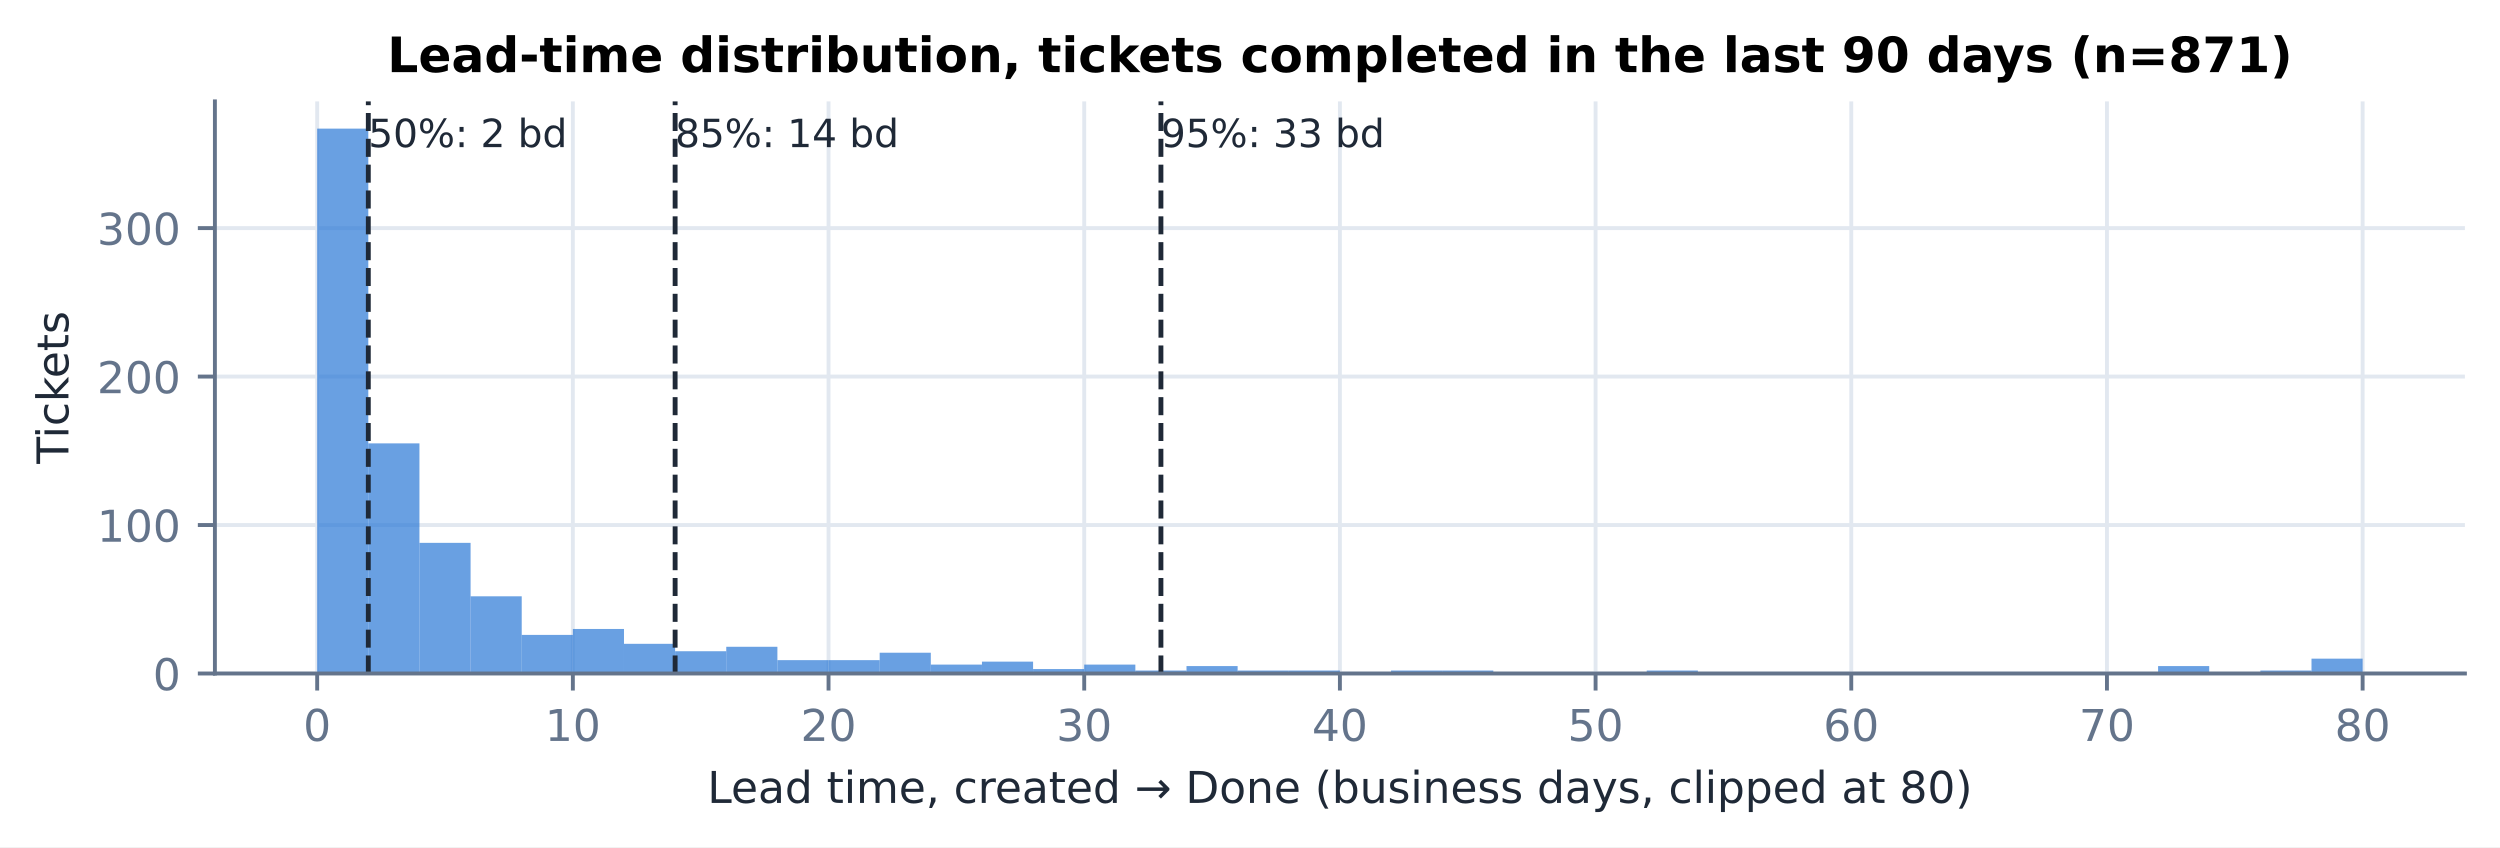
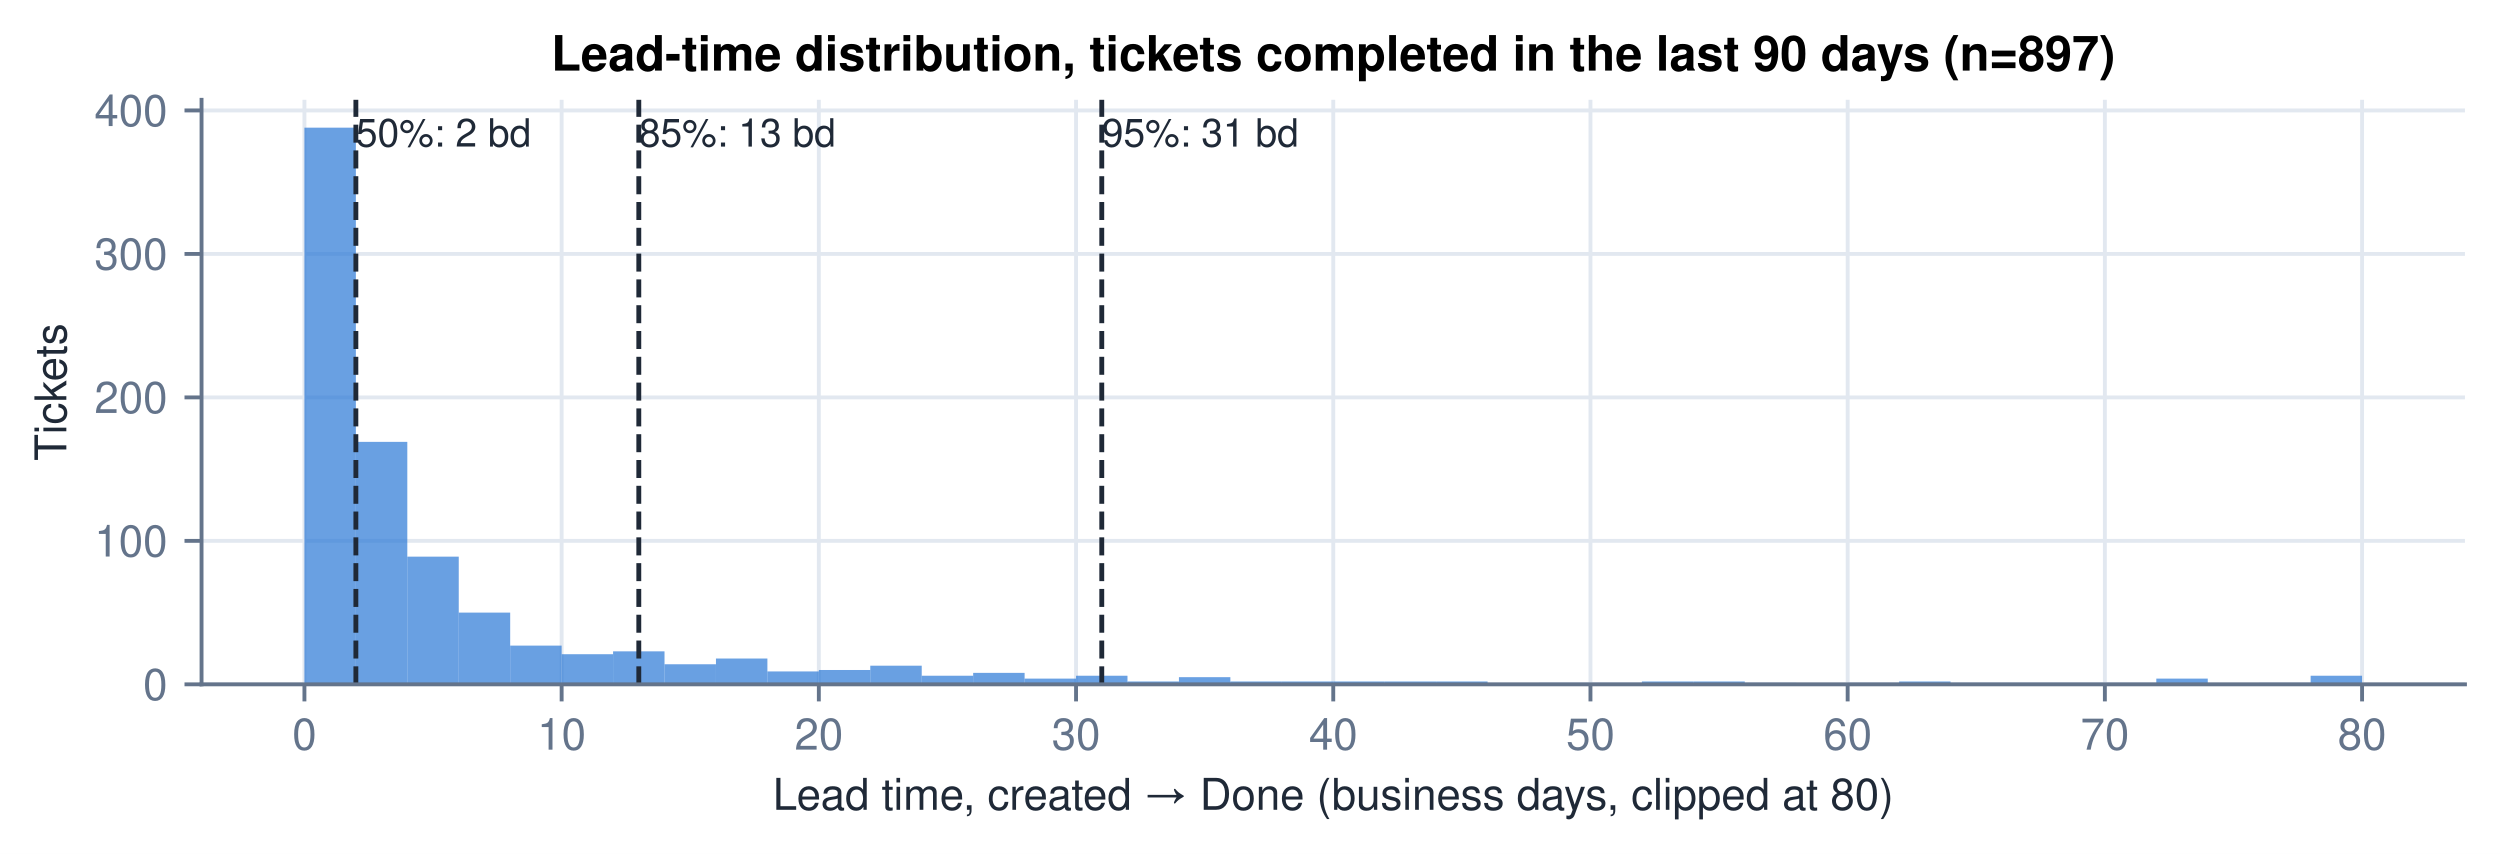
- <svg xmlns="http://www.w3.org/2000/svg" xmlns:xlink="http://www.w3.org/1999/xlink" width="512.904pt" height="173.797pt" viewBox="0 0 512.904 173.797" version="1.1">
+ <svg xmlns="http://www.w3.org/2000/svg" xmlns:xlink="http://www.w3.org/1999/xlink" width="513.661pt" height="175.45pt" viewBox="0 0 513.661 175.45" version="1.1">
  <defs>
    <style type="text/css">*{stroke-linejoin: round; stroke-linecap: butt}</style>
  </defs>
  <g id="figure_1">
    <g id="patch_1">
-       <path d="M 0 173.797  L 512.904 173.797  L 512.904 0  L 0 0  z " style="fill: #ffffff" />
+       <path d="M 0 175.45  L 513.661 175.45  L 513.661 0  L 0 0  z " style="fill: #ffffff" />
    </g>
    <g id="axes_1">
      <g id="patch_2">
-         <path d="M 44.089 138.177  L 505.704 138.177  L 505.704 20.798  L 44.089 20.798  z " style="fill: #ffffff" />
+         <path d="M 41.41 140.608  L 506.461 140.608  L 506.461 20.509  L 41.41 20.509  z " style="fill: #ffffff" />
      </g>
      <g id="matplotlib.axis_1">
        <g id="xtick_1">
          <g id="line2d_1">
-             <path d="M 65.072 138.177  L 65.072 20.798  " clip-path="url(#pf067012048)" style="fill: none; stroke: #e2e8f0; stroke-width: 0.8; stroke-linecap: square" />
+             <path d="M 62.549 140.608  L 62.549 20.509  " clip-path="url(#pefa4cb8d2e)" style="fill: none; stroke: #e2e8f0; stroke-width: 0.8; stroke-linecap: square" />
          </g>
          <g id="line2d_2">
            <defs>
-               <path id="m5cbd91b878" d="M 0 0  L 0 3.5  " style="stroke: #64748b; stroke-width: 0.8" />
+               <path id="m3bc1f81aad" d="M 0 0  L 0 3.5  " style="stroke: #64748b; stroke-width: 0.8" />
            </defs>
            <g>
-               <use xlink:href="#m5cbd91b878" x="65.072" y="138.177" style="fill: #64748b; stroke: #64748b; stroke-width: 0.8" />
+               <use xlink:href="#m3bc1f81aad" x="62.549" y="140.608" style="fill: #64748b; stroke: #64748b; stroke-width: 0.8" />
            </g>
          </g>
          <g id="text_1">
-             <text style="font-size: 9px; font-family: 'DejaVu Sans'; text-anchor: middle; fill: #64748b" x="65.072" y="152.015" transform="rotate(-0 65.07154 152.0152)">0</text>
+             <text style="font-size: 9px; font-family: 'Helvetica Neue', 'Helvetica', 'Arial', 'DejaVu Sans', sans-serif; text-anchor: middle; fill: #64748b" x="62.549" y="154.035" transform="rotate(-0 62.54883 154.0346)">0</text>
          </g>
        </g>
        <g id="xtick_2">
          <g id="line2d_3">
-             <path d="M 117.528 138.177  L 117.528 20.798  " clip-path="url(#pf067012048)" style="fill: none; stroke: #e2e8f0; stroke-width: 0.8; stroke-linecap: square" />
+             <path d="M 115.396 140.608  L 115.396 20.509  " clip-path="url(#pefa4cb8d2e)" style="fill: none; stroke: #e2e8f0; stroke-width: 0.8; stroke-linecap: square" />
          </g>
          <g id="line2d_4">
            <g>
-               <use xlink:href="#m5cbd91b878" x="117.528" y="138.177" style="fill: #64748b; stroke: #64748b; stroke-width: 0.8" />
+               <use xlink:href="#m3bc1f81aad" x="115.396" y="140.608" style="fill: #64748b; stroke: #64748b; stroke-width: 0.8" />
            </g>
          </g>
          <g id="text_2">
-             <text style="font-size: 9px; font-family: 'DejaVu Sans'; text-anchor: middle; fill: #64748b" x="117.528" y="152.015" transform="rotate(-0 117.5277 152.0152)">10</text>
+             <text style="font-size: 9px; font-family: 'Helvetica Neue', 'Helvetica', 'Arial', 'DejaVu Sans', sans-serif; text-anchor: middle; fill: #64748b" x="115.396" y="154.035" transform="rotate(-0 115.3955 154.0346)">10</text>
          </g>
        </g>
        <g id="xtick_3">
          <g id="line2d_5">
-             <path d="M 169.984 138.177  L 169.984 20.798  " clip-path="url(#pf067012048)" style="fill: none; stroke: #e2e8f0; stroke-width: 0.8; stroke-linecap: square" />
+             <path d="M 168.242 140.608  L 168.242 20.509  " clip-path="url(#pefa4cb8d2e)" style="fill: none; stroke: #e2e8f0; stroke-width: 0.8; stroke-linecap: square" />
          </g>
          <g id="line2d_6">
            <g>
-               <use xlink:href="#m5cbd91b878" x="169.984" y="138.177" style="fill: #64748b; stroke: #64748b; stroke-width: 0.8" />
+               <use xlink:href="#m3bc1f81aad" x="168.242" y="140.608" style="fill: #64748b; stroke: #64748b; stroke-width: 0.8" />
            </g>
          </g>
          <g id="text_3">
-             <text style="font-size: 9px; font-family: 'DejaVu Sans'; text-anchor: middle; fill: #64748b" x="169.984" y="152.015" transform="rotate(-0 169.9839 152.0152)">20</text>
+             <text style="font-size: 9px; font-family: 'Helvetica Neue', 'Helvetica', 'Arial', 'DejaVu Sans', sans-serif; text-anchor: middle; fill: #64748b" x="168.242" y="154.035" transform="rotate(-0 168.2422 154.0346)">20</text>
          </g>
        </g>
        <g id="xtick_4">
          <g id="line2d_7">
-             <path d="M 222.44 138.177  L 222.44 20.798  " clip-path="url(#pf067012048)" style="fill: none; stroke: #e2e8f0; stroke-width: 0.8; stroke-linecap: square" />
+             <path d="M 221.089 140.608  L 221.089 20.509  " clip-path="url(#pefa4cb8d2e)" style="fill: none; stroke: #e2e8f0; stroke-width: 0.8; stroke-linecap: square" />
          </g>
          <g id="line2d_8">
            <g>
-               <use xlink:href="#m5cbd91b878" x="222.44" y="138.177" style="fill: #64748b; stroke: #64748b; stroke-width: 0.8" />
+               <use xlink:href="#m3bc1f81aad" x="221.089" y="140.608" style="fill: #64748b; stroke: #64748b; stroke-width: 0.8" />
            </g>
          </g>
          <g id="text_4">
-             <text style="font-size: 9px; font-family: 'DejaVu Sans'; text-anchor: middle; fill: #64748b" x="222.44" y="152.015" transform="rotate(-0 222.4401 152.0152)">30</text>
+             <text style="font-size: 9px; font-family: 'Helvetica Neue', 'Helvetica', 'Arial', 'DejaVu Sans', sans-serif; text-anchor: middle; fill: #64748b" x="221.089" y="154.035" transform="rotate(-0 221.0889 154.0346)">30</text>
          </g>
        </g>
        <g id="xtick_5">
          <g id="line2d_9">
-             <path d="M 274.896 138.177  L 274.896 20.798  " clip-path="url(#pf067012048)" style="fill: none; stroke: #e2e8f0; stroke-width: 0.8; stroke-linecap: square" />
+             <path d="M 273.936 140.608  L 273.936 20.509  " clip-path="url(#pefa4cb8d2e)" style="fill: none; stroke: #e2e8f0; stroke-width: 0.8; stroke-linecap: square" />
          </g>
          <g id="line2d_10">
            <g>
-               <use xlink:href="#m5cbd91b878" x="274.896" y="138.177" style="fill: #64748b; stroke: #64748b; stroke-width: 0.8" />
+               <use xlink:href="#m3bc1f81aad" x="273.936" y="140.608" style="fill: #64748b; stroke: #64748b; stroke-width: 0.8" />
            </g>
          </g>
          <g id="text_5">
-             <text style="font-size: 9px; font-family: 'DejaVu Sans'; text-anchor: middle; fill: #64748b" x="274.896" y="152.015" transform="rotate(-0 274.8963 152.0152)">40</text>
+             <text style="font-size: 9px; font-family: 'Helvetica Neue', 'Helvetica', 'Arial', 'DejaVu Sans', sans-serif; text-anchor: middle; fill: #64748b" x="273.936" y="154.035" transform="rotate(-0 273.9356 154.0346)">40</text>
          </g>
        </g>
        <g id="xtick_6">
          <g id="line2d_11">
-             <path d="M 327.353 138.177  L 327.353 20.798  " clip-path="url(#pf067012048)" style="fill: none; stroke: #e2e8f0; stroke-width: 0.8; stroke-linecap: square" />
+             <path d="M 326.782 140.608  L 326.782 20.509  " clip-path="url(#pefa4cb8d2e)" style="fill: none; stroke: #e2e8f0; stroke-width: 0.8; stroke-linecap: square" />
          </g>
          <g id="line2d_12">
            <g>
-               <use xlink:href="#m5cbd91b878" x="327.353" y="138.177" style="fill: #64748b; stroke: #64748b; stroke-width: 0.8" />
+               <use xlink:href="#m3bc1f81aad" x="326.782" y="140.608" style="fill: #64748b; stroke: #64748b; stroke-width: 0.8" />
            </g>
          </g>
          <g id="text_6">
-             <text style="font-size: 9px; font-family: 'DejaVu Sans'; text-anchor: middle; fill: #64748b" x="327.353" y="152.015" transform="rotate(-0 327.3525 152.0152)">50</text>
+             <text style="font-size: 9px; font-family: 'Helvetica Neue', 'Helvetica', 'Arial', 'DejaVu Sans', sans-serif; text-anchor: middle; fill: #64748b" x="326.782" y="154.035" transform="rotate(-0 326.7823 154.0346)">50</text>
          </g>
        </g>
        <g id="xtick_7">
          <g id="line2d_13">
-             <path d="M 379.809 138.177  L 379.809 20.798  " clip-path="url(#pf067012048)" style="fill: none; stroke: #e2e8f0; stroke-width: 0.8; stroke-linecap: square" />
+             <path d="M 379.629 140.608  L 379.629 20.509  " clip-path="url(#pefa4cb8d2e)" style="fill: none; stroke: #e2e8f0; stroke-width: 0.8; stroke-linecap: square" />
          </g>
          <g id="line2d_14">
            <g>
-               <use xlink:href="#m5cbd91b878" x="379.809" y="138.177" style="fill: #64748b; stroke: #64748b; stroke-width: 0.8" />
+               <use xlink:href="#m3bc1f81aad" x="379.629" y="140.608" style="fill: #64748b; stroke: #64748b; stroke-width: 0.8" />
            </g>
          </g>
          <g id="text_7">
-             <text style="font-size: 9px; font-family: 'DejaVu Sans'; text-anchor: middle; fill: #64748b" x="379.809" y="152.015" transform="rotate(-0 379.8087 152.0152)">60</text>
+             <text style="font-size: 9px; font-family: 'Helvetica Neue', 'Helvetica', 'Arial', 'DejaVu Sans', sans-serif; text-anchor: middle; fill: #64748b" x="379.629" y="154.035" transform="rotate(-0 379.629 154.0346)">60</text>
          </g>
        </g>
        <g id="xtick_8">
          <g id="line2d_15">
-             <path d="M 432.265 138.177  L 432.265 20.798  " clip-path="url(#pf067012048)" style="fill: none; stroke: #e2e8f0; stroke-width: 0.8; stroke-linecap: square" />
+             <path d="M 432.476 140.608  L 432.476 20.509  " clip-path="url(#pefa4cb8d2e)" style="fill: none; stroke: #e2e8f0; stroke-width: 0.8; stroke-linecap: square" />
          </g>
          <g id="line2d_16">
            <g>
-               <use xlink:href="#m5cbd91b878" x="432.265" y="138.177" style="fill: #64748b; stroke: #64748b; stroke-width: 0.8" />
+               <use xlink:href="#m3bc1f81aad" x="432.476" y="140.608" style="fill: #64748b; stroke: #64748b; stroke-width: 0.8" />
            </g>
          </g>
          <g id="text_8">
-             <text style="font-size: 9px; font-family: 'DejaVu Sans'; text-anchor: middle; fill: #64748b" x="432.265" y="152.015" transform="rotate(-0 432.2649 152.0152)">70</text>
+             <text style="font-size: 9px; font-family: 'Helvetica Neue', 'Helvetica', 'Arial', 'DejaVu Sans', sans-serif; text-anchor: middle; fill: #64748b" x="432.476" y="154.035" transform="rotate(-0 432.4757 154.0346)">70</text>
          </g>
        </g>
        <g id="xtick_9">
          <g id="line2d_17">
-             <path d="M 484.721 138.177  L 484.721 20.798  " clip-path="url(#pf067012048)" style="fill: none; stroke: #e2e8f0; stroke-width: 0.8; stroke-linecap: square" />
+             <path d="M 485.322 140.608  L 485.322 20.509  " clip-path="url(#pefa4cb8d2e)" style="fill: none; stroke: #e2e8f0; stroke-width: 0.8; stroke-linecap: square" />
          </g>
          <g id="line2d_18">
            <g>
-               <use xlink:href="#m5cbd91b878" x="484.721" y="138.177" style="fill: #64748b; stroke: #64748b; stroke-width: 0.8" />
+               <use xlink:href="#m3bc1f81aad" x="485.322" y="140.608" style="fill: #64748b; stroke: #64748b; stroke-width: 0.8" />
            </g>
          </g>
          <g id="text_9">
-             <text style="font-size: 9px; font-family: 'DejaVu Sans'; text-anchor: middle; fill: #64748b" x="484.721" y="152.015" transform="rotate(-0 484.7211 152.0152)">80</text>
+             <text style="font-size: 9px; font-family: 'Helvetica Neue', 'Helvetica', 'Arial', 'DejaVu Sans', sans-serif; text-anchor: middle; fill: #64748b" x="485.322" y="154.035" transform="rotate(-0 485.3224 154.0346)">80</text>
          </g>
        </g>
        <g id="text_10">
-           <text style="font-size: 9px; font-family: 'DejaVu Sans'; text-anchor: middle; fill: #1f2937" x="274.896" y="164.726" transform="rotate(-0 274.8963 164.7255)">Lead time, created → Done (business days, clipped at 80)</text>
+           <text style="font-size: 9px; font-family: 'Helvetica Neue', 'Helvetica', 'Arial', 'DejaVu Sans', sans-serif; text-anchor: middle; fill: #1f2937" x="273.936" y="166.386" transform="rotate(-0 273.9356 166.3863)">Lead time, created → Done (business days, clipped at 80)</text>
        </g>
      </g>
      <g id="matplotlib.axis_2">
        <g id="ytick_1">
          <g id="line2d_19">
-             <path d="M 44.089 138.177  L 505.704 138.177  " clip-path="url(#pf067012048)" style="fill: none; stroke: #e2e8f0; stroke-width: 0.8; stroke-linecap: square" />
+             <path d="M 41.41 140.608  L 506.461 140.608  " clip-path="url(#pefa4cb8d2e)" style="fill: none; stroke: #e2e8f0; stroke-width: 0.8; stroke-linecap: square" />
          </g>
          <g id="line2d_20">
            <defs>
-               <path id="m92ab8b2089" d="M 0 0  L -3.5 0  " style="stroke: #64748b; stroke-width: 0.8" />
+               <path id="mb9f93b3f99" d="M 0 0  L -3.5 0  " style="stroke: #64748b; stroke-width: 0.8" />
            </defs>
            <g>
-               <use xlink:href="#m92ab8b2089" x="44.089" y="138.177" style="fill: #64748b; stroke: #64748b; stroke-width: 0.8" />
+               <use xlink:href="#mb9f93b3f99" x="41.41" y="140.608" style="fill: #64748b; stroke: #64748b; stroke-width: 0.8" />
            </g>
          </g>
          <g id="text_11">
-             <text style="font-size: 9px; font-family: 'DejaVu Sans'; text-anchor: end; fill: #64748b" x="37.089" y="141.596" transform="rotate(-0 37.08906 141.5959)">0</text>
+             <text style="font-size: 9px; font-family: 'Helvetica Neue', 'Helvetica', 'Arial', 'DejaVu Sans', sans-serif; text-anchor: end; fill: #64748b" x="34.41" y="143.821" transform="rotate(-0 34.41016 143.8213)">0</text>
          </g>
        </g>
        <g id="ytick_2">
          <g id="line2d_21">
-             <path d="M 44.089 107.716  L 505.704 107.716  " clip-path="url(#pf067012048)" style="fill: none; stroke: #e2e8f0; stroke-width: 0.8; stroke-linecap: square" />
+             <path d="M 41.41 111.129  L 506.461 111.129  " clip-path="url(#pefa4cb8d2e)" style="fill: none; stroke: #e2e8f0; stroke-width: 0.8; stroke-linecap: square" />
          </g>
          <g id="line2d_22">
            <g>
-               <use xlink:href="#m92ab8b2089" x="44.089" y="107.716" style="fill: #64748b; stroke: #64748b; stroke-width: 0.8" />
+               <use xlink:href="#mb9f93b3f99" x="41.41" y="111.129" style="fill: #64748b; stroke: #64748b; stroke-width: 0.8" />
            </g>
          </g>
          <g id="text_12">
-             <text style="font-size: 9px; font-family: 'DejaVu Sans'; text-anchor: end; fill: #64748b" x="37.089" y="111.136" transform="rotate(-0 37.08906 111.1358)">100</text>
+             <text style="font-size: 9px; font-family: 'Helvetica Neue', 'Helvetica', 'Arial', 'DejaVu Sans', sans-serif; text-anchor: end; fill: #64748b" x="34.41" y="114.342" transform="rotate(-0 34.41016 114.342)">100</text>
          </g>
        </g>
        <g id="ytick_3">
          <g id="line2d_23">
-             <path d="M 44.089 77.256  L 505.704 77.256  " clip-path="url(#pf067012048)" style="fill: none; stroke: #e2e8f0; stroke-width: 0.8; stroke-linecap: square" />
+             <path d="M 41.41 81.649  L 506.461 81.649  " clip-path="url(#pefa4cb8d2e)" style="fill: none; stroke: #e2e8f0; stroke-width: 0.8; stroke-linecap: square" />
          </g>
          <g id="line2d_24">
            <g>
-               <use xlink:href="#m92ab8b2089" x="44.089" y="77.256" style="fill: #64748b; stroke: #64748b; stroke-width: 0.8" />
+               <use xlink:href="#mb9f93b3f99" x="41.41" y="81.649" style="fill: #64748b; stroke: #64748b; stroke-width: 0.8" />
            </g>
          </g>
          <g id="text_13">
-             <text style="font-size: 9px; font-family: 'DejaVu Sans'; text-anchor: end; fill: #64748b" x="37.089" y="80.676" transform="rotate(-0 37.08906 80.67562)">200</text>
+             <text style="font-size: 9px; font-family: 'Helvetica Neue', 'Helvetica', 'Arial', 'DejaVu Sans', sans-serif; text-anchor: end; fill: #64748b" x="34.41" y="84.863" transform="rotate(-0 34.41016 84.86271)">200</text>
          </g>
        </g>
        <g id="ytick_4">
          <g id="line2d_25">
-             <path d="M 44.089 46.796  L 505.704 46.796  " clip-path="url(#pf067012048)" style="fill: none; stroke: #e2e8f0; stroke-width: 0.8; stroke-linecap: square" />
+             <path d="M 41.41 52.17  L 506.461 52.17  " clip-path="url(#pefa4cb8d2e)" style="fill: none; stroke: #e2e8f0; stroke-width: 0.8; stroke-linecap: square" />
          </g>
          <g id="line2d_26">
            <g>
-               <use xlink:href="#m92ab8b2089" x="44.089" y="46.796" style="fill: #64748b; stroke: #64748b; stroke-width: 0.8" />
+               <use xlink:href="#mb9f93b3f99" x="41.41" y="52.17" style="fill: #64748b; stroke: #64748b; stroke-width: 0.8" />
            </g>
          </g>
          <g id="text_14">
-             <text style="font-size: 9px; font-family: 'DejaVu Sans'; text-anchor: end; fill: #64748b" x="37.089" y="50.215" transform="rotate(-0 37.08906 50.21547)">300</text>
-           </g>
-         </g>
-         <g id="text_15">
-           <text style="font-size: 9px; font-family: 'DejaVu Sans'; text-anchor: middle; fill: #1f2937" x="14.039" y="79.488" transform="rotate(-90 14.03859 79.48753)">Tickets</text>
+             <text style="font-size: 9px; font-family: 'Helvetica Neue', 'Helvetica', 'Arial', 'DejaVu Sans', sans-serif; text-anchor: end; fill: #64748b" x="34.41" y="55.383" transform="rotate(-0 34.41016 55.38342)">300</text>
+           </g>
+         </g>
+         <g id="ytick_5">
+           <g id="line2d_27">
+             <path d="M 41.41 22.691  L 506.461 22.691  " clip-path="url(#pefa4cb8d2e)" style="fill: none; stroke: #e2e8f0; stroke-width: 0.8; stroke-linecap: square" />
+           </g>
+           <g id="line2d_28">
+             <g>
+               <use xlink:href="#mb9f93b3f99" x="41.41" y="22.691" style="fill: #64748b; stroke: #64748b; stroke-width: 0.8" />
+             </g>
+           </g>
+           <g id="text_15">
+             <text style="font-size: 9px; font-family: 'Helvetica Neue', 'Helvetica', 'Arial', 'DejaVu Sans', sans-serif; text-anchor: end; fill: #64748b" x="34.41" y="25.904" transform="rotate(-0 34.41016 25.90412)">400</text>
+           </g>
+         </g>
+         <g id="text_16">
+           <text style="font-size: 9px; font-family: 'Helvetica Neue', 'Helvetica', 'Arial', 'DejaVu Sans', sans-serif; text-anchor: middle; fill: #1f2937" x="13.627" y="80.559" transform="rotate(-90 13.62656 80.55869)">Tickets</text>
        </g>
      </g>
      <g id="patch_3">
-         <path d="M 65.072 138.177  L 75.563 138.177  L 75.563 26.388  L 65.072 26.388  z " clip-path="url(#pf067012048)" style="fill: #2a78d6; opacity: 0.7" />
+         <path d="M 62.549 140.608  L 73.118 140.608  L 73.118 26.228  L 62.549 26.228  z " clip-path="url(#pefa4cb8d2e)" style="fill: #2a78d6; opacity: 0.7" />
      </g>
      <g id="patch_4">
-         <path d="M 75.563 138.177  L 86.054 138.177  L 86.054 90.963  L 75.563 90.963  z " clip-path="url(#pf067012048)" style="fill: #2a78d6; opacity: 0.7" />
+         <path d="M 73.118 140.608  L 83.688 140.608  L 83.688 90.788  L 73.118 90.788  z " clip-path="url(#pefa4cb8d2e)" style="fill: #2a78d6; opacity: 0.7" />
      </g>
      <g id="patch_5">
-         <path d="M 86.054 138.177  L 96.545 138.177  L 96.545 111.372  L 86.054 111.372  z " clip-path="url(#pf067012048)" style="fill: #2a78d6; opacity: 0.7" />
+         <path d="M 83.688 140.608  L 94.257 140.608  L 94.257 114.371  L 83.688 114.371  z " clip-path="url(#pefa4cb8d2e)" style="fill: #2a78d6; opacity: 0.7" />
      </g>
      <g id="patch_6">
-         <path d="M 96.545 138.177  L 107.037 138.177  L 107.037 122.337  L 96.545 122.337  z " clip-path="url(#pf067012048)" style="fill: #2a78d6; opacity: 0.7" />
+         <path d="M 94.257 140.608  L 104.826 140.608  L 104.826 125.868  L 94.257 125.868  z " clip-path="url(#pefa4cb8d2e)" style="fill: #2a78d6; opacity: 0.7" />
      </g>
      <g id="patch_7">
-         <path d="M 107.037 138.177  L 117.528 138.177  L 117.528 130.257  L 107.037 130.257  z " clip-path="url(#pf067012048)" style="fill: #2a78d6; opacity: 0.7" />
+         <path d="M 104.826 140.608  L 115.396 140.608  L 115.396 132.649  L 104.826 132.649  z " clip-path="url(#pefa4cb8d2e)" style="fill: #2a78d6; opacity: 0.7" />
      </g>
      <g id="patch_8">
-         <path d="M 117.528 138.177  L 128.019 138.177  L 128.019 129.039  L 117.528 129.039  z " clip-path="url(#pf067012048)" style="fill: #2a78d6; opacity: 0.7" />
+         <path d="M 115.396 140.608  L 125.965 140.608  L 125.965 134.417  L 115.396 134.417  z " clip-path="url(#pefa4cb8d2e)" style="fill: #2a78d6; opacity: 0.7" />
      </g>
      <g id="patch_9">
-         <path d="M 128.019 138.177  L 138.51 138.177  L 138.51 132.085  L 128.019 132.085  z " clip-path="url(#pf067012048)" style="fill: #2a78d6; opacity: 0.7" />
+         <path d="M 125.965 140.608  L 136.534 140.608  L 136.534 133.828  L 125.965 133.828  z " clip-path="url(#pefa4cb8d2e)" style="fill: #2a78d6; opacity: 0.7" />
      </g>
      <g id="patch_10">
-         <path d="M 138.51 138.177  L 149.001 138.177  L 149.001 133.608  L 138.51 133.608  z " clip-path="url(#pf067012048)" style="fill: #2a78d6; opacity: 0.7" />
+         <path d="M 136.534 140.608  L 147.104 140.608  L 147.104 136.481  L 136.534 136.481  z " clip-path="url(#pefa4cb8d2e)" style="fill: #2a78d6; opacity: 0.7" />
      </g>
      <g id="patch_11">
-         <path d="M 149.001 138.177  L 159.493 138.177  L 159.493 132.694  L 149.001 132.694  z " clip-path="url(#pf067012048)" style="fill: #2a78d6; opacity: 0.7" />
+         <path d="M 147.104 140.608  L 157.673 140.608  L 157.673 135.302  L 147.104 135.302  z " clip-path="url(#pefa4cb8d2e)" style="fill: #2a78d6; opacity: 0.7" />
      </g>
      <g id="patch_12">
-         <path d="M 159.493 138.177  L 169.984 138.177  L 169.984 135.435  L 159.493 135.435  z " clip-path="url(#pf067012048)" style="fill: #2a78d6; opacity: 0.7" />
+         <path d="M 157.673 140.608  L 168.242 140.608  L 168.242 137.955  L 157.673 137.955  z " clip-path="url(#pefa4cb8d2e)" style="fill: #2a78d6; opacity: 0.7" />
      </g>
      <g id="patch_13">
-         <path d="M 169.984 138.177  L 180.475 138.177  L 180.475 135.435  L 169.984 135.435  z " clip-path="url(#pf067012048)" style="fill: #2a78d6; opacity: 0.7" />
+         <path d="M 168.242 140.608  L 178.812 140.608  L 178.812 137.66  L 168.242 137.66  z " clip-path="url(#pefa4cb8d2e)" style="fill: #2a78d6; opacity: 0.7" />
      </g>
      <g id="patch_14">
-         <path d="M 180.475 138.177  L 190.966 138.177  L 190.966 133.912  L 180.475 133.912  z " clip-path="url(#pf067012048)" style="fill: #2a78d6; opacity: 0.7" />
+         <path d="M 178.812 140.608  L 189.381 140.608  L 189.381 136.776  L 178.812 136.776  z " clip-path="url(#pefa4cb8d2e)" style="fill: #2a78d6; opacity: 0.7" />
      </g>
      <g id="patch_15">
-         <path d="M 190.966 138.177  L 201.458 138.177  L 201.458 136.349  L 190.966 136.349  z " clip-path="url(#pf067012048)" style="fill: #2a78d6; opacity: 0.7" />
+         <path d="M 189.381 140.608  L 199.95 140.608  L 199.95 138.839  L 189.381 138.839  z " clip-path="url(#pefa4cb8d2e)" style="fill: #2a78d6; opacity: 0.7" />
      </g>
      <g id="patch_16">
-         <path d="M 201.458 138.177  L 211.949 138.177  L 211.949 135.74  L 201.458 135.74  z " clip-path="url(#pf067012048)" style="fill: #2a78d6; opacity: 0.7" />
+         <path d="M 199.95 140.608  L 210.52 140.608  L 210.52 138.25  L 199.95 138.25  z " clip-path="url(#pefa4cb8d2e)" style="fill: #2a78d6; opacity: 0.7" />
      </g>
      <g id="patch_17">
-         <path d="M 211.949 138.177  L 222.44 138.177  L 222.44 137.263  L 211.949 137.263  z " clip-path="url(#pf067012048)" style="fill: #2a78d6; opacity: 0.7" />
+         <path d="M 210.52 140.608  L 221.089 140.608  L 221.089 139.429  L 210.52 139.429  z " clip-path="url(#pefa4cb8d2e)" style="fill: #2a78d6; opacity: 0.7" />
      </g>
      <g id="patch_18">
-         <path d="M 222.44 138.177  L 232.931 138.177  L 232.931 136.349  L 222.44 136.349  z " clip-path="url(#pf067012048)" style="fill: #2a78d6; opacity: 0.7" />
+         <path d="M 221.089 140.608  L 231.658 140.608  L 231.658 138.839  L 221.089 138.839  z " clip-path="url(#pefa4cb8d2e)" style="fill: #2a78d6; opacity: 0.7" />
      </g>
      <g id="patch_19">
-         <path d="M 232.931 138.177  L 243.423 138.177  L 243.423 137.567  L 232.931 137.567  z " clip-path="url(#pf067012048)" style="fill: #2a78d6; opacity: 0.7" />
+         <path d="M 231.658 140.608  L 242.228 140.608  L 242.228 140.018  L 231.658 140.018  z " clip-path="url(#pefa4cb8d2e)" style="fill: #2a78d6; opacity: 0.7" />
      </g>
      <g id="patch_20">
-         <path d="M 243.423 138.177  L 253.914 138.177  L 253.914 136.654  L 243.423 136.654  z " clip-path="url(#pf067012048)" style="fill: #2a78d6; opacity: 0.7" />
+         <path d="M 242.228 140.608  L 252.797 140.608  L 252.797 139.134  L 242.228 139.134  z " clip-path="url(#pefa4cb8d2e)" style="fill: #2a78d6; opacity: 0.7" />
      </g>
      <g id="patch_21">
-         <path d="M 253.914 138.177  L 264.405 138.177  L 264.405 137.567  L 253.914 137.567  z " clip-path="url(#pf067012048)" style="fill: #2a78d6; opacity: 0.7" />
+         <path d="M 252.797 140.608  L 263.366 140.608  L 263.366 140.018  L 252.797 140.018  z " clip-path="url(#pefa4cb8d2e)" style="fill: #2a78d6; opacity: 0.7" />
      </g>
      <g id="patch_22">
-         <path d="M 264.405 138.177  L 274.896 138.177  L 274.896 137.567  L 264.405 137.567  z " clip-path="url(#pf067012048)" style="fill: #2a78d6; opacity: 0.7" />
+         <path d="M 263.366 140.608  L 273.936 140.608  L 273.936 140.018  L 263.366 140.018  z " clip-path="url(#pefa4cb8d2e)" style="fill: #2a78d6; opacity: 0.7" />
      </g>
      <g id="patch_23">
-         <path d="M 274.896 138.177  L 285.388 138.177  L 285.388 137.872  L 274.896 137.872  z " clip-path="url(#pf067012048)" style="fill: #2a78d6; opacity: 0.7" />
+         <path d="M 273.936 140.608  L 284.505 140.608  L 284.505 140.018  L 273.936 140.018  z " clip-path="url(#pefa4cb8d2e)" style="fill: #2a78d6; opacity: 0.7" />
      </g>
      <g id="patch_24">
-         <path d="M 285.388 138.177  L 295.879 138.177  L 295.879 137.567  L 285.388 137.567  z " clip-path="url(#pf067012048)" style="fill: #2a78d6; opacity: 0.7" />
+         <path d="M 284.505 140.608  L 295.074 140.608  L 295.074 140.018  L 284.505 140.018  z " clip-path="url(#pefa4cb8d2e)" style="fill: #2a78d6; opacity: 0.7" />
      </g>
      <g id="patch_25">
-         <path d="M 295.879 138.177  L 306.37 138.177  L 306.37 137.567  L 295.879 137.567  z " clip-path="url(#pf067012048)" style="fill: #2a78d6; opacity: 0.7" />
+         <path d="M 295.074 140.608  L 305.644 140.608  L 305.644 140.018  L 295.074 140.018  z " clip-path="url(#pefa4cb8d2e)" style="fill: #2a78d6; opacity: 0.7" />
      </g>
      <g id="patch_26">
-         <path d="M 306.37 138.177  L 316.861 138.177  L 316.861 137.872  L 306.37 137.872  z " clip-path="url(#pf067012048)" style="fill: #2a78d6; opacity: 0.7" />
+         <path d="M 305.644 140.608  L 316.213 140.608  L 316.213 140.608  L 305.644 140.608  z " clip-path="url(#pefa4cb8d2e)" style="fill: #2a78d6; opacity: 0.7" />
      </g>
      <g id="patch_27">
-         <path d="M 316.861 138.177  L 327.353 138.177  L 327.353 137.872  L 316.861 137.872  z " clip-path="url(#pf067012048)" style="fill: #2a78d6; opacity: 0.7" />
+         <path d="M 316.213 140.608  L 326.782 140.608  L 326.782 140.313  L 316.213 140.313  z " clip-path="url(#pefa4cb8d2e)" style="fill: #2a78d6; opacity: 0.7" />
      </g>
      <g id="patch_28">
-         <path d="M 327.353 138.177  L 337.844 138.177  L 337.844 137.872  L 327.353 137.872  z " clip-path="url(#pf067012048)" style="fill: #2a78d6; opacity: 0.7" />
+         <path d="M 326.782 140.608  L 337.352 140.608  L 337.352 140.313  L 326.782 140.313  z " clip-path="url(#pefa4cb8d2e)" style="fill: #2a78d6; opacity: 0.7" />
      </g>
      <g id="patch_29">
-         <path d="M 337.844 138.177  L 348.335 138.177  L 348.335 137.567  L 337.844 137.567  z " clip-path="url(#pf067012048)" style="fill: #2a78d6; opacity: 0.7" />
+         <path d="M 337.352 140.608  L 347.921 140.608  L 347.921 140.018  L 337.352 140.018  z " clip-path="url(#pefa4cb8d2e)" style="fill: #2a78d6; opacity: 0.7" />
      </g>
      <g id="patch_30">
-         <path d="M 348.335 138.177  L 358.826 138.177  L 358.826 137.872  L 348.335 137.872  z " clip-path="url(#pf067012048)" style="fill: #2a78d6; opacity: 0.7" />
+         <path d="M 347.921 140.608  L 358.49 140.608  L 358.49 140.018  L 347.921 140.018  z " clip-path="url(#pefa4cb8d2e)" style="fill: #2a78d6; opacity: 0.7" />
      </g>
      <g id="patch_31">
-         <path d="M 358.826 138.177  L 369.317 138.177  L 369.317 137.872  L 358.826 137.872  z " clip-path="url(#pf067012048)" style="fill: #2a78d6; opacity: 0.7" />
+         <path d="M 358.49 140.608  L 369.06 140.608  L 369.06 140.313  L 358.49 140.313  z " clip-path="url(#pefa4cb8d2e)" style="fill: #2a78d6; opacity: 0.7" />
      </g>
      <g id="patch_32">
-         <path d="M 369.317 138.177  L 379.809 138.177  L 379.809 138.177  L 369.317 138.177  z " clip-path="url(#pf067012048)" style="fill: #2a78d6; opacity: 0.7" />
+         <path d="M 369.06 140.608  L 379.629 140.608  L 379.629 140.608  L 369.06 140.608  z " clip-path="url(#pefa4cb8d2e)" style="fill: #2a78d6; opacity: 0.7" />
      </g>
      <g id="patch_33">
-         <path d="M 379.809 138.177  L 390.3 138.177  L 390.3 137.872  L 379.809 137.872  z " clip-path="url(#pf067012048)" style="fill: #2a78d6; opacity: 0.7" />
+         <path d="M 379.629 140.608  L 390.198 140.608  L 390.198 140.313  L 379.629 140.313  z " clip-path="url(#pefa4cb8d2e)" style="fill: #2a78d6; opacity: 0.7" />
      </g>
      <g id="patch_34">
-         <path d="M 390.3 138.177  L 400.791 138.177  L 400.791 137.872  L 390.3 137.872  z " clip-path="url(#pf067012048)" style="fill: #2a78d6; opacity: 0.7" />
+         <path d="M 390.198 140.608  L 400.768 140.608  L 400.768 140.018  L 390.198 140.018  z " clip-path="url(#pefa4cb8d2e)" style="fill: #2a78d6; opacity: 0.7" />
      </g>
      <g id="patch_35">
-         <path d="M 400.791 138.177  L 411.282 138.177  L 411.282 137.872  L 400.791 137.872  z " clip-path="url(#pf067012048)" style="fill: #2a78d6; opacity: 0.7" />
+         <path d="M 400.768 140.608  L 411.337 140.608  L 411.337 140.313  L 400.768 140.313  z " clip-path="url(#pefa4cb8d2e)" style="fill: #2a78d6; opacity: 0.7" />
      </g>
      <g id="patch_36">
-         <path d="M 411.282 138.177  L 421.774 138.177  L 421.774 137.872  L 411.282 137.872  z " clip-path="url(#pf067012048)" style="fill: #2a78d6; opacity: 0.7" />
+         <path d="M 411.337 140.608  L 421.906 140.608  L 421.906 140.313  L 411.337 140.313  z " clip-path="url(#pefa4cb8d2e)" style="fill: #2a78d6; opacity: 0.7" />
      </g>
      <g id="patch_37">
-         <path d="M 421.774 138.177  L 432.265 138.177  L 432.265 138.177  L 421.774 138.177  z " clip-path="url(#pf067012048)" style="fill: #2a78d6; opacity: 0.7" />
+         <path d="M 421.906 140.608  L 432.476 140.608  L 432.476 140.313  L 421.906 140.313  z " clip-path="url(#pefa4cb8d2e)" style="fill: #2a78d6; opacity: 0.7" />
      </g>
      <g id="patch_38">
-         <path d="M 432.265 138.177  L 442.756 138.177  L 442.756 137.872  L 432.265 137.872  z " clip-path="url(#pf067012048)" style="fill: #2a78d6; opacity: 0.7" />
+         <path d="M 432.476 140.608  L 443.045 140.608  L 443.045 140.313  L 432.476 140.313  z " clip-path="url(#pefa4cb8d2e)" style="fill: #2a78d6; opacity: 0.7" />
      </g>
      <g id="patch_39">
-         <path d="M 442.756 138.177  L 453.247 138.177  L 453.247 136.654  L 442.756 136.654  z " clip-path="url(#pf067012048)" style="fill: #2a78d6; opacity: 0.7" />
+         <path d="M 443.045 140.608  L 453.614 140.608  L 453.614 139.429  L 443.045 139.429  z " clip-path="url(#pefa4cb8d2e)" style="fill: #2a78d6; opacity: 0.7" />
      </g>
      <g id="patch_40">
-         <path d="M 453.247 138.177  L 463.739 138.177  L 463.739 138.177  L 453.247 138.177  z " clip-path="url(#pf067012048)" style="fill: #2a78d6; opacity: 0.7" />
+         <path d="M 453.614 140.608  L 464.184 140.608  L 464.184 140.608  L 453.614 140.608  z " clip-path="url(#pefa4cb8d2e)" style="fill: #2a78d6; opacity: 0.7" />
      </g>
      <g id="patch_41">
-         <path d="M 463.739 138.177  L 474.23 138.177  L 474.23 137.567  L 463.739 137.567  z " clip-path="url(#pf067012048)" style="fill: #2a78d6; opacity: 0.7" />
+         <path d="M 464.184 140.608  L 474.753 140.608  L 474.753 140.313  L 464.184 140.313  z " clip-path="url(#pefa4cb8d2e)" style="fill: #2a78d6; opacity: 0.7" />
      </g>
      <g id="patch_42">
-         <path d="M 474.23 138.177  L 484.721 138.177  L 484.721 135.131  L 474.23 135.131  z " clip-path="url(#pf067012048)" style="fill: #2a78d6; opacity: 0.7" />
-       </g>
-       <g id="line2d_27">
-         <path d="M 75.563 138.177  L 75.563 20.798  " clip-path="url(#pf067012048)" style="fill: none; stroke-dasharray: 3.7,1.6; stroke-dashoffset: 0; stroke: #1f2937" />
-       </g>
-       <g id="line2d_28">
-         <path d="M 138.51 138.177  L 138.51 20.798  " clip-path="url(#pf067012048)" style="fill: none; stroke-dasharray: 3.7,1.6; stroke-dashoffset: 0; stroke: #1f2937" />
+         <path d="M 474.753 140.608  L 485.322 140.608  L 485.322 138.839  L 474.753 138.839  z " clip-path="url(#pefa4cb8d2e)" style="fill: #2a78d6; opacity: 0.7" />
      </g>
      <g id="line2d_29">
-         <path d="M 238.177 138.177  L 238.177 20.798  " clip-path="url(#pf067012048)" style="fill: none; stroke-dasharray: 3.7,1.6; stroke-dashoffset: 0; stroke: #1f2937" />
+         <path d="M 73.118 140.608  L 73.118 20.509  " clip-path="url(#pefa4cb8d2e)" style="fill: none; stroke-dasharray: 3.7,1.6; stroke-dashoffset: 0; stroke: #1f2937" />
+       </g>
+       <g id="line2d_30">
+         <path d="M 131.25 140.608  L 131.25 20.509  " clip-path="url(#pefa4cb8d2e)" style="fill: none; stroke-dasharray: 3.7,1.6; stroke-dashoffset: 0; stroke: #1f2937" />
+       </g>
+       <g id="line2d_31">
+         <path d="M 226.374 140.608  L 226.374 20.509  " clip-path="url(#pefa4cb8d2e)" style="fill: none; stroke-dasharray: 3.7,1.6; stroke-dashoffset: 0; stroke: #1f2937" />
      </g>
      <g id="patch_43">
-         <path d="M 44.089 138.177  L 44.089 20.798  " style="fill: none; stroke: #64748b; stroke-width: 0.8; stroke-linejoin: miter; stroke-linecap: square" />
+         <path d="M 41.41 140.608  L 41.41 20.509  " style="fill: none; stroke: #64748b; stroke-width: 0.8; stroke-linejoin: miter; stroke-linecap: square" />
      </g>
      <g id="patch_44">
-         <path d="M 44.089 138.177  L 505.704 138.177  " style="fill: none; stroke: #64748b; stroke-width: 0.8; stroke-linejoin: miter; stroke-linecap: square" />
-       </g>
-       <g id="text_16">
-         <text style="font-size: 8px; font-family: 'DejaVu Sans'; text-anchor: start; fill: #1f2937" x="75.563" y="30.189" transform="rotate(-0 75.56278 30.18869)"> 50%: 2 bd</text>
+         <path d="M 41.41 140.608  L 506.461 140.608  " style="fill: none; stroke: #64748b; stroke-width: 0.8; stroke-linejoin: miter; stroke-linecap: square" />
      </g>
      <g id="text_17">
-         <text style="font-size: 8px; font-family: 'DejaVu Sans'; text-anchor: start; fill: #1f2937" x="138.51" y="30.189" transform="rotate(-0 138.5102 30.18869)"> 85%: 14 bd</text>
+         <text style="font-size: 8px; font-family: 'Helvetica Neue', 'Helvetica', 'Arial', 'DejaVu Sans', sans-serif; text-anchor: start; fill: #1f2937" x="73.118" y="30.117" transform="rotate(-0 73.11817 30.11727)"> 50%: 2 bd</text>
      </g>
      <g id="text_18">
-         <text style="font-size: 8px; font-family: 'DejaVu Sans'; text-anchor: start; fill: #1f2937" x="238.177" y="30.189" transform="rotate(-0 238.177 30.18869)"> 95%: 33 bd</text>
+         <text style="font-size: 8px; font-family: 'Helvetica Neue', 'Helvetica', 'Arial', 'DejaVu Sans', sans-serif; text-anchor: start; fill: #1f2937" x="131.25" y="30.117" transform="rotate(-0 131.2495 30.11727)"> 85%: 13 bd</text>
      </g>
      <g id="text_19">
-         <text style="font-weight: 700; font-size: 10px; font-family: 'DejaVu Sans'; text-anchor: middle" x="274.896" y="14.798" transform="rotate(-0 274.8963 14.79844)">Lead-time distribution, tickets completed in the last 90 days (n=871)</text>
+         <text style="font-size: 8px; font-family: 'Helvetica Neue', 'Helvetica', 'Arial', 'DejaVu Sans', sans-serif; text-anchor: start; fill: #1f2937" x="226.374" y="30.117" transform="rotate(-0 226.3736 30.11727)"> 95%: 31 bd</text>
+       </g>
+       <g id="text_20">
+         <text style="font-weight: 700; font-size: 10px; font-family: 'Helvetica Neue', 'Helvetica', 'Arial', 'DejaVu Sans', sans-serif; text-anchor: middle" x="273.936" y="14.509" transform="rotate(-0 273.9356 14.50938)">Lead-time distribution, tickets completed in the last 90 days (n=897)</text>
      </g>
    </g>
  </g>
  <defs>
-     <clipPath id="pf067012048">
-       <rect x="44.089" y="20.798" width="461.615" height="117.378" />
+     <clipPath id="pefa4cb8d2e">
+       <rect x="41.41" y="20.509" width="465.051" height="120.099" />
    </clipPath>
  </defs>
</svg>
